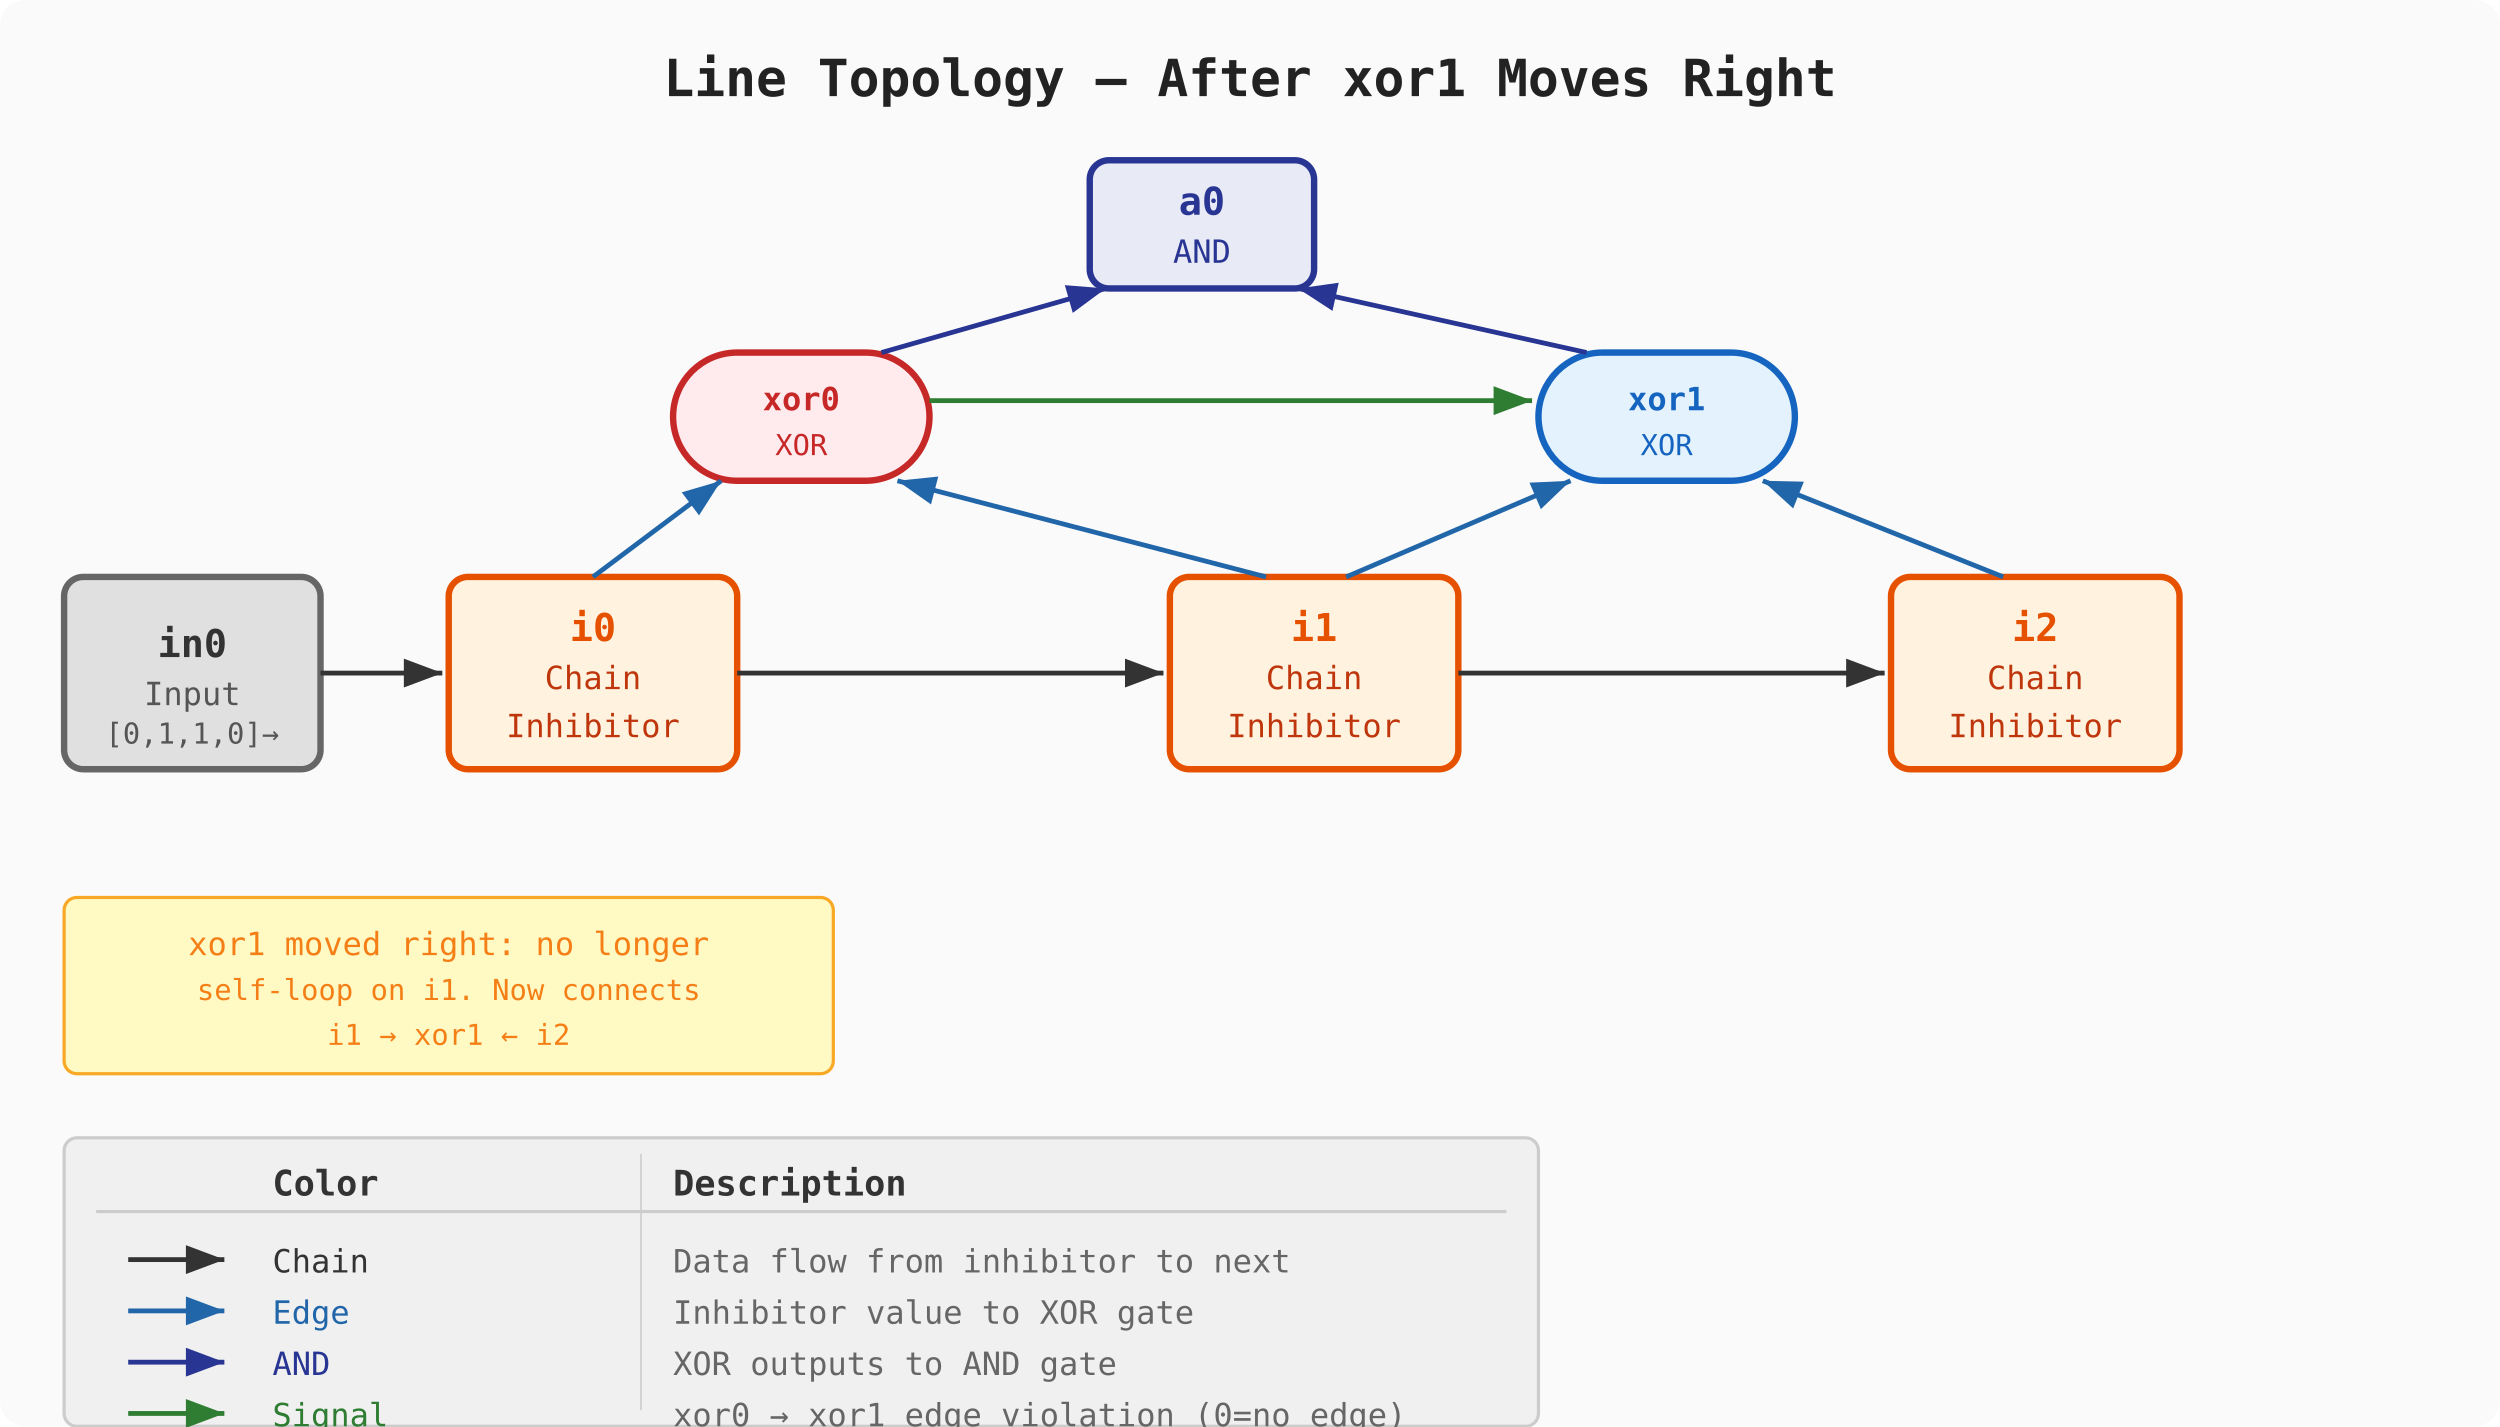
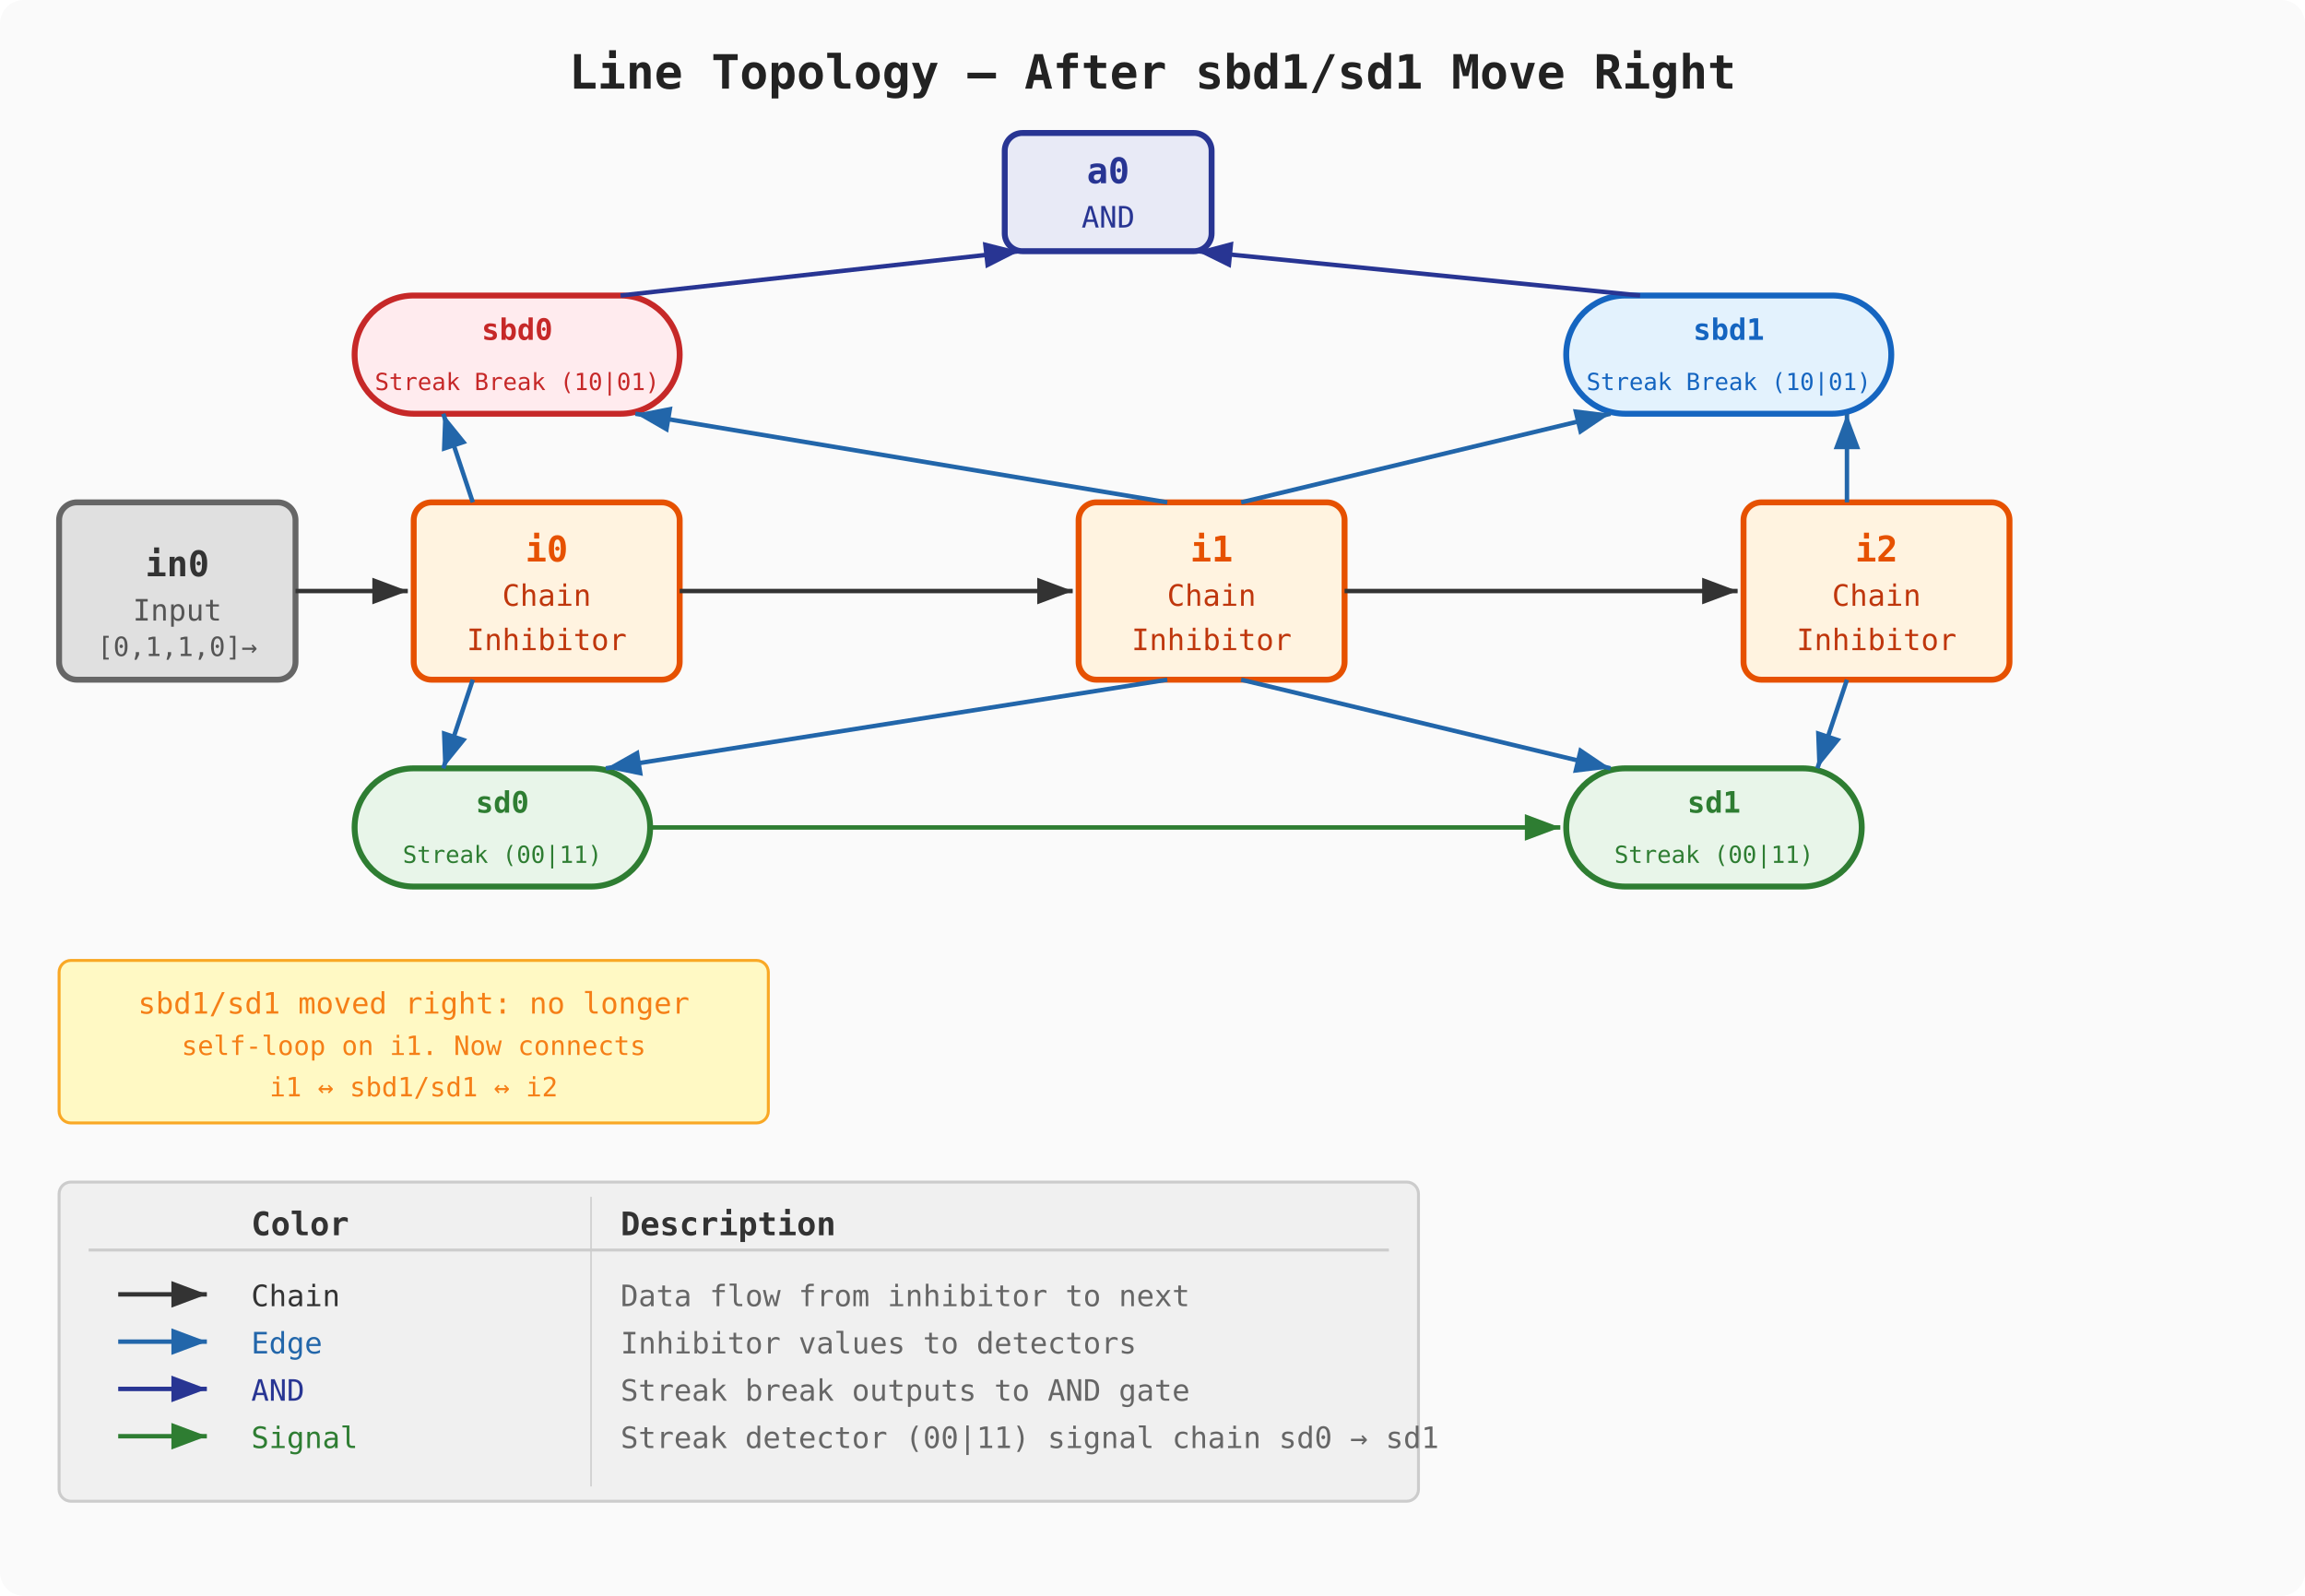
- <svg xmlns="http://www.w3.org/2000/svg" viewBox="0 0 780 445" font-family="monospace" font-size="12">
+ <svg xmlns="http://www.w3.org/2000/svg" viewBox="0 0 780 540" font-family="monospace" font-size="12">
  <defs>
    <marker id="arrow" markerWidth="8" markerHeight="6" refX="8" refY="3" orient="auto">
      <path d="M0,0 L8,3 L0,6" fill="#333" />
    </marker>
    <marker id="arrow-blue" markerWidth="8" markerHeight="6" refX="8" refY="3" orient="auto">
      <path d="M0,0 L8,3 L0,6" fill="#2266aa" />
    </marker>
    <marker id="arrow-indigo" markerWidth="8" markerHeight="6" refX="8" refY="3" orient="auto">
      <path d="M0,0 L8,3 L0,6" fill="#283593" />
    </marker>
    <marker id="arrow-green" markerWidth="8" markerHeight="6" refX="8" refY="3" orient="auto">
      <path d="M0,0 L8,3 L0,6" fill="#2e7d32" />
    </marker>
  </defs>
-   <rect width="780" height="445" fill="#fafafa" rx="8" />
-   <text x="390" y="30" text-anchor="middle" font-size="16" font-weight="bold" fill="#222">Line Topology — After xor1 Moves Right</text>
-   <rect x="340" y="50" width="70" height="40" fill="#e8eaf6" stroke="#283593" rx="6" stroke-width="2" />
-   <text x="375" y="67" text-anchor="middle" font-weight="bold" fill="#283593">a0</text>
-   <text x="375" y="82" text-anchor="middle" font-size="10" fill="#283593">AND</text>
-   <rect x="210" y="110" width="80" height="40" fill="#ffebee" stroke="#c62828" rx="20" stroke-width="2" />
-   <text x="250" y="128" text-anchor="middle" font-weight="bold" font-size="10" fill="#c62828">xor0</text>
-   <text x="250" y="142" text-anchor="middle" font-size="9" fill="#c62828">XOR</text>
-   <rect x="480" y="110" width="80" height="40" fill="#e3f2fd" stroke="#1565c0" rx="20" stroke-width="2" />
-   <text x="520" y="128" text-anchor="middle" font-weight="bold" font-size="10" fill="#1565c0">xor1</text>
-   <text x="520" y="142" text-anchor="middle" font-size="9" fill="#1565c0">XOR</text>
-   <rect x="20" y="180" width="80" height="60" fill="#e0e0e0" stroke="#666" rx="6" stroke-width="2" />
-   <text x="60" y="205" text-anchor="middle" font-weight="bold" fill="#333">in0</text>
-   <text x="60" y="220" text-anchor="middle" font-size="10" fill="#555">Input</text>
-   <text x="60" y="232" text-anchor="middle" font-size="9" fill="#555">[0,1,1,0]→</text>
-   <rect x="140" y="180" width="90" height="60" fill="#fff3e0" stroke="#e65100" rx="6" stroke-width="2" />
-   <text x="185" y="200" text-anchor="middle" font-weight="bold" fill="#e65100">i0</text>
-   <text x="185" y="215" text-anchor="middle" font-size="10" fill="#bf360c">Chain</text>
-   <text x="185" y="230" text-anchor="middle" font-size="10" fill="#bf360c">Inhibitor</text>
-   <rect x="365" y="180" width="90" height="60" fill="#fff3e0" stroke="#e65100" rx="6" stroke-width="2" />
-   <text x="410" y="200" text-anchor="middle" font-weight="bold" fill="#e65100">i1</text>
-   <text x="410" y="215" text-anchor="middle" font-size="10" fill="#bf360c">Chain</text>
-   <text x="410" y="230" text-anchor="middle" font-size="10" fill="#bf360c">Inhibitor</text>
-   <rect x="590" y="180" width="90" height="60" fill="#fff3e0" stroke="#e65100" rx="6" stroke-width="2" />
-   <text x="635" y="200" text-anchor="middle" font-weight="bold" fill="#e65100">i2</text>
-   <text x="635" y="215" text-anchor="middle" font-size="10" fill="#bf360c">Chain</text>
-   <text x="635" y="230" text-anchor="middle" font-size="10" fill="#bf360c">Inhibitor</text>
-   <line x1="100" y1="210" x2="138" y2="210" stroke="#333" stroke-width="1.5" marker-end="url(#arrow)" />
-   <line x1="230" y1="210" x2="363" y2="210" stroke="#333" stroke-width="1.5" marker-end="url(#arrow)" />
-   <line x1="455" y1="210" x2="588" y2="210" stroke="#333" stroke-width="1.5" marker-end="url(#arrow)" />
-   <line x1="185" y1="180" x2="225" y2="150" stroke="#2266aa" stroke-width="1.5" marker-end="url(#arrow-blue)" />
-   <line x1="395" y1="180" x2="280" y2="150" stroke="#2266aa" stroke-width="1.5" marker-end="url(#arrow-blue)" />
-   <line x1="420" y1="180" x2="490" y2="150" stroke="#2266aa" stroke-width="1.5" marker-end="url(#arrow-blue)" />
-   <line x1="625" y1="180" x2="550" y2="150" stroke="#2266aa" stroke-width="1.5" marker-end="url(#arrow-blue)" />
-   <line x1="275" y1="110" x2="345" y2="90" stroke="#283593" stroke-width="1.5" marker-end="url(#arrow-indigo)" />
-   <line x1="495" y1="110" x2="405" y2="90" stroke="#283593" stroke-width="1.5" marker-end="url(#arrow-indigo)" />
-   <line x1="290" y1="125" x2="478" y2="125" stroke="#2e7d32" stroke-width="1.5" marker-end="url(#arrow-green)" />
-   <rect x="20" y="280" width="240" height="55" fill="#fff9c4" stroke="#f9a825" rx="4" />
-   <text x="140" y="298" text-anchor="middle" font-size="10" fill="#f57f17">xor1 moved right: no longer</text>
-   <text x="140" y="312" text-anchor="middle" font-size="9" fill="#f57f17">self-loop on i1. Now connects</text>
-   <text x="140" y="326" text-anchor="middle" font-size="9" fill="#f57f17">i1 → xor1 ← i2</text>
-   <rect x="20" y="355" width="460" height="90" fill="#f0f0f0" rx="4" stroke="#ccc" />
-   <text x="85" y="373" text-anchor="start" font-weight="bold" fill="#333" font-size="11">Color</text>
-   <text x="210" y="373" text-anchor="start" font-weight="bold" fill="#333" font-size="11">Description</text>
-   <line x1="30" y1="378" x2="470" y2="378" stroke="#ccc" stroke-width="1" />
-   <line x1="200" y1="360" x2="200" y2="440" stroke="#ccc" stroke-width="0.5" />
-   <line x1="40" y1="393" x2="70" y2="393" stroke="#333" stroke-width="1.5" marker-end="url(#arrow)" />
-   <text x="85" y="397" text-anchor="start" fill="#333" font-size="10">Chain</text>
-   <text x="210" y="397" text-anchor="start" fill="#666" font-size="10">Data flow from inhibitor to next</text>
-   <line x1="40" y1="409" x2="70" y2="409" stroke="#2266aa" stroke-width="1.5" marker-end="url(#arrow-blue)" />
-   <text x="85" y="413" text-anchor="start" fill="#2266aa" font-size="10">Edge</text>
-   <text x="210" y="413" text-anchor="start" fill="#666" font-size="10">Inhibitor value to XOR gate</text>
-   <line x1="40" y1="425" x2="70" y2="425" stroke="#283593" stroke-width="1.5" marker-end="url(#arrow-indigo)" />
-   <text x="85" y="429" text-anchor="start" fill="#283593" font-size="10">AND</text>
-   <text x="210" y="429" text-anchor="start" fill="#666" font-size="10">XOR outputs to AND gate</text>
-   <line x1="40" y1="441" x2="70" y2="441" stroke="#2e7d32" stroke-width="1.5" marker-end="url(#arrow-green)" />
-   <text x="85" y="445" text-anchor="start" fill="#2e7d32" font-size="10">Signal</text>
-   <text x="210" y="445" text-anchor="start" fill="#666" font-size="10">xor0 → xor1 edge violation (0=no edge)</text>
+   <rect width="780" height="540" fill="#fafafa" rx="8" />
+   <text x="390" y="30" text-anchor="middle" font-size="16" font-weight="bold" fill="#222">Line Topology — After sbd1/sd1 Move Right</text>
+   <rect x="340" y="45" width="70" height="40" fill="#e8eaf6" stroke="#283593" rx="6" stroke-width="2" />
+   <text x="375" y="62" text-anchor="middle" font-weight="bold" fill="#283593">a0</text>
+   <text x="375" y="77" text-anchor="middle" font-size="10" fill="#283593">AND</text>
+   <rect x="120" y="100" width="110" height="40" fill="#ffebee" stroke="#c62828" rx="20" stroke-width="2" />
+   <text x="175" y="115" text-anchor="middle" font-weight="bold" font-size="10" fill="#c62828">sbd0</text>
+   <text x="175" y="132" text-anchor="middle" font-size="8" fill="#c62828">Streak Break (10|01)</text>
+   <rect x="530" y="100" width="110" height="40" fill="#e3f2fd" stroke="#1565c0" rx="20" stroke-width="2" />
+   <text x="585" y="115" text-anchor="middle" font-weight="bold" font-size="10" fill="#1565c0">sbd1</text>
+   <text x="585" y="132" text-anchor="middle" font-size="8" fill="#1565c0">Streak Break (10|01)</text>
+   <rect x="20" y="170" width="80" height="60" fill="#e0e0e0" stroke="#666" rx="6" stroke-width="2" />
+   <text x="60" y="195" text-anchor="middle" font-weight="bold" fill="#333">in0</text>
+   <text x="60" y="210" text-anchor="middle" font-size="10" fill="#555">Input</text>
+   <text x="60" y="222" text-anchor="middle" font-size="9" fill="#555">[0,1,1,0]→</text>
+   <rect x="140" y="170" width="90" height="60" fill="#fff3e0" stroke="#e65100" rx="6" stroke-width="2" />
+   <text x="185" y="190" text-anchor="middle" font-weight="bold" fill="#e65100">i0</text>
+   <text x="185" y="205" text-anchor="middle" font-size="10" fill="#bf360c">Chain</text>
+   <text x="185" y="220" text-anchor="middle" font-size="10" fill="#bf360c">Inhibitor</text>
+   <rect x="365" y="170" width="90" height="60" fill="#fff3e0" stroke="#e65100" rx="6" stroke-width="2" />
+   <text x="410" y="190" text-anchor="middle" font-weight="bold" fill="#e65100">i1</text>
+   <text x="410" y="205" text-anchor="middle" font-size="10" fill="#bf360c">Chain</text>
+   <text x="410" y="220" text-anchor="middle" font-size="10" fill="#bf360c">Inhibitor</text>
+   <rect x="590" y="170" width="90" height="60" fill="#fff3e0" stroke="#e65100" rx="6" stroke-width="2" />
+   <text x="635" y="190" text-anchor="middle" font-weight="bold" fill="#e65100">i2</text>
+   <text x="635" y="205" text-anchor="middle" font-size="10" fill="#bf360c">Chain</text>
+   <text x="635" y="220" text-anchor="middle" font-size="10" fill="#bf360c">Inhibitor</text>
+   <rect x="120" y="260" width="100" height="40" fill="#e8f5e9" stroke="#2e7d32" rx="20" stroke-width="2" />
+   <text x="170" y="275" text-anchor="middle" font-weight="bold" font-size="10" fill="#2e7d32">sd0</text>
+   <text x="170" y="292" text-anchor="middle" font-size="8" fill="#2e7d32">Streak (00|11)</text>
+   <rect x="530" y="260" width="100" height="40" fill="#e8f5e9" stroke="#2e7d32" rx="20" stroke-width="2" />
+   <text x="580" y="275" text-anchor="middle" font-weight="bold" font-size="10" fill="#2e7d32">sd1</text>
+   <text x="580" y="292" text-anchor="middle" font-size="8" fill="#2e7d32">Streak (00|11)</text>
+   <line x1="100" y1="200" x2="138" y2="200" stroke="#333" stroke-width="1.5" marker-end="url(#arrow)" />
+   <line x1="230" y1="200" x2="363" y2="200" stroke="#333" stroke-width="1.5" marker-end="url(#arrow)" />
+   <line x1="455" y1="200" x2="588" y2="200" stroke="#333" stroke-width="1.5" marker-end="url(#arrow)" />
+   <line x1="160" y1="170" x2="150" y2="140" stroke="#2266aa" stroke-width="1.5" marker-end="url(#arrow-blue)" />
+   <line x1="395" y1="170" x2="215" y2="140" stroke="#2266aa" stroke-width="1.5" marker-end="url(#arrow-blue)" />
+   <line x1="160" y1="230" x2="150" y2="260" stroke="#2266aa" stroke-width="1.5" marker-end="url(#arrow-blue)" />
+   <line x1="395" y1="230" x2="205" y2="260" stroke="#2266aa" stroke-width="1.5" marker-end="url(#arrow-blue)" />
+   <line x1="420" y1="170" x2="545" y2="140" stroke="#2266aa" stroke-width="1.5" marker-end="url(#arrow-blue)" />
+   <line x1="625" y1="170" x2="625" y2="140" stroke="#2266aa" stroke-width="1.5" marker-end="url(#arrow-blue)" />
+   <line x1="420" y1="230" x2="545" y2="260" stroke="#2266aa" stroke-width="1.5" marker-end="url(#arrow-blue)" />
+   <line x1="625" y1="230" x2="615" y2="260" stroke="#2266aa" stroke-width="1.5" marker-end="url(#arrow-blue)" />
+   <line x1="210" y1="100" x2="345" y2="85" stroke="#283593" stroke-width="1.5" marker-end="url(#arrow-indigo)" />
+   <line x1="555" y1="100" x2="405" y2="85" stroke="#283593" stroke-width="1.5" marker-end="url(#arrow-indigo)" />
+   <line x1="220" y1="280" x2="528" y2="280" stroke="#2e7d32" stroke-width="1.5" marker-end="url(#arrow-green)" />
+   <rect x="20" y="325" width="240" height="55" fill="#fff9c4" stroke="#f9a825" rx="4" />
+   <text x="140" y="343" text-anchor="middle" font-size="10" fill="#f57f17">sbd1/sd1 moved right: no longer</text>
+   <text x="140" y="357" text-anchor="middle" font-size="9" fill="#f57f17">self-loop on i1. Now connects</text>
+   <text x="140" y="371" text-anchor="middle" font-size="9" fill="#f57f17">i1 ↔ sbd1/sd1 ↔ i2</text>
+   <rect x="20" y="400" width="460" height="108" fill="#f0f0f0" rx="4" stroke="#ccc" />
+   <text x="85" y="418" text-anchor="start" font-weight="bold" fill="#333" font-size="11">Color</text>
+   <text x="210" y="418" text-anchor="start" font-weight="bold" fill="#333" font-size="11">Description</text>
+   <line x1="30" y1="423" x2="470" y2="423" stroke="#ccc" stroke-width="1" />
+   <line x1="200" y1="405" x2="200" y2="503" stroke="#ccc" stroke-width="0.5" />
+   <line x1="40" y1="438" x2="70" y2="438" stroke="#333" stroke-width="1.5" marker-end="url(#arrow)" />
+   <text x="85" y="442" text-anchor="start" fill="#333" font-size="10">Chain</text>
+   <text x="210" y="442" text-anchor="start" fill="#666" font-size="10">Data flow from inhibitor to next</text>
+   <line x1="40" y1="454" x2="70" y2="454" stroke="#2266aa" stroke-width="1.5" marker-end="url(#arrow-blue)" />
+   <text x="85" y="458" text-anchor="start" fill="#2266aa" font-size="10">Edge</text>
+   <text x="210" y="458" text-anchor="start" fill="#666" font-size="10">Inhibitor values to detectors</text>
+   <line x1="40" y1="470" x2="70" y2="470" stroke="#283593" stroke-width="1.5" marker-end="url(#arrow-indigo)" />
+   <text x="85" y="474" text-anchor="start" fill="#283593" font-size="10">AND</text>
+   <text x="210" y="474" text-anchor="start" fill="#666" font-size="10">Streak break outputs to AND gate</text>
+   <line x1="40" y1="486" x2="70" y2="486" stroke="#2e7d32" stroke-width="1.5" marker-end="url(#arrow-green)" />
+   <text x="85" y="490" text-anchor="start" fill="#2e7d32" font-size="10">Signal</text>
+   <text x="210" y="490" text-anchor="start" fill="#666" font-size="10">Streak detector (00|11) signal chain sd0 → sd1</text>
</svg>
